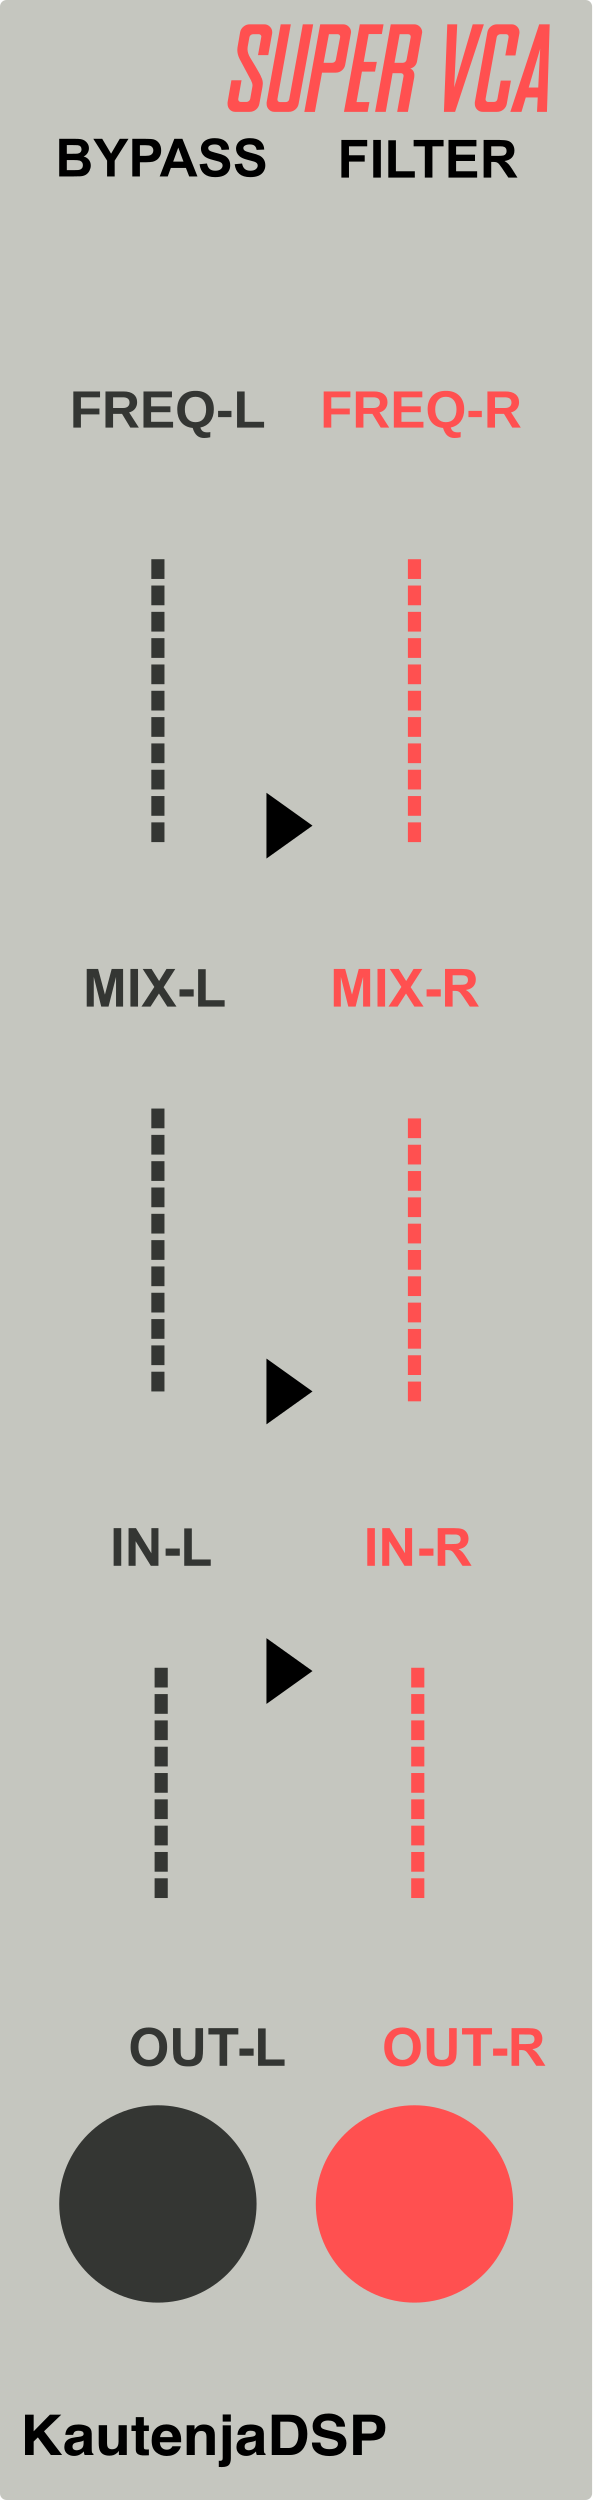
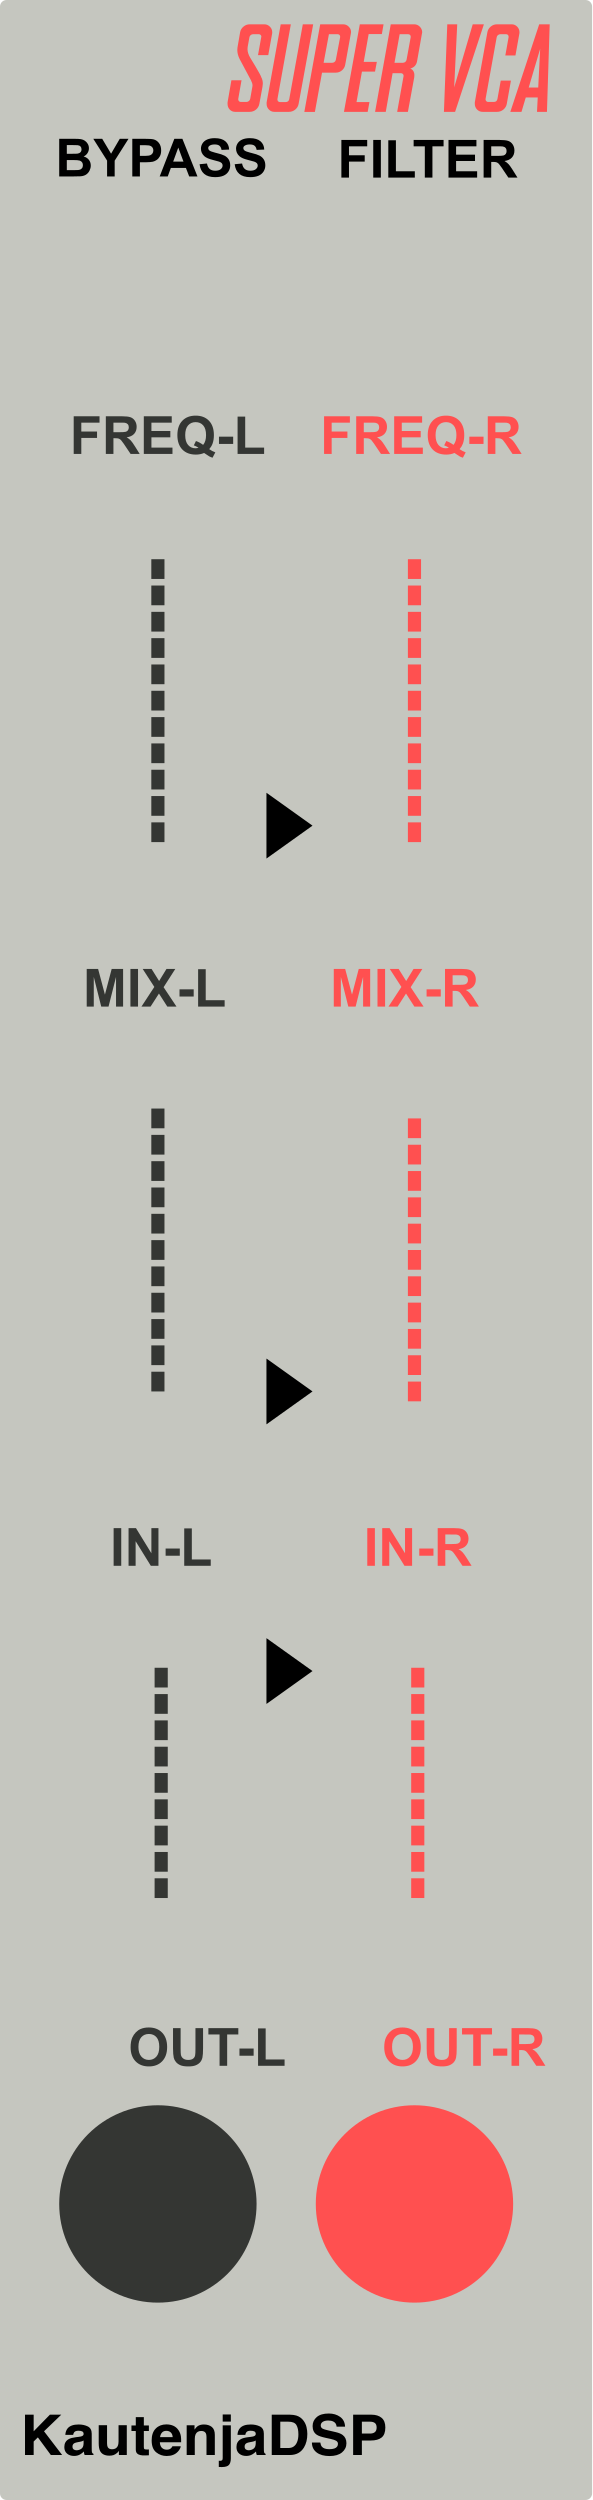
<svg xmlns="http://www.w3.org/2000/svg" width="90px" height="380px" viewBox="0 0 90 380" version="1.1">
  <g id="SuperVCA" stroke="none" stroke-width="1" fill="none" fill-rule="evenodd">
    <g id="bg" fill-rule="nonzero">
      <rect id="Background" fill="#C5C6BF" x="0" y="0" width="90" height="380" rx="1" />
      <g id="Logo/Panel/LightMode" transform="translate(2, 365)" fill="#000000">
        <g id="Logo/Print/LightMode" transform="translate(0, -0)">
          <path d="M1.802,2.032 L3.117,2.032 L3.117,4.556 L5.585,2.032 L7.312,2.032 L4.692,4.556 L7.447,8.161 L5.729,8.161 L3.755,5.483 L3.117,6.111 L3.117,8.161 L1.802,8.161 L1.802,2.032 Z M10.705,5.957 C10.627,6.005 10.548,6.043 10.468,6.072 C10.389,6.101 10.28,6.128 10.141,6.153 L9.863,6.203 C9.603,6.247 9.416,6.301 9.304,6.365 C9.113,6.473 9.017,6.641 9.017,6.868 C9.017,7.07 9.076,7.217 9.193,7.307 C9.31,7.397 9.452,7.442 9.62,7.442 C9.886,7.442 10.131,7.367 10.356,7.217 C10.58,7.068 10.696,6.795 10.705,6.398 L10.705,5.957 Z M9.954,5.404 C10.183,5.377 10.346,5.342 10.445,5.3 C10.621,5.228 10.709,5.116 10.709,4.964 C10.709,4.778 10.642,4.65 10.507,4.579 C10.373,4.508 10.176,4.473 9.915,4.473 C9.623,4.473 9.416,4.542 9.295,4.681 C9.208,4.783 9.15,4.922 9.121,5.097 L7.928,5.097 C7.954,4.7 8.07,4.374 8.275,4.119 C8.602,3.72 9.163,3.521 9.959,3.521 C10.476,3.521 10.936,3.619 11.338,3.816 C11.74,4.013 11.941,4.384 11.941,4.93 L11.941,7.009 C11.941,7.154 11.944,7.328 11.95,7.533 C11.959,7.689 11.983,7.794 12.024,7.849 C12.064,7.905 12.125,7.951 12.206,7.987 L12.206,8.161 L10.861,8.161 C10.823,8.07 10.797,7.984 10.783,7.903 C10.768,7.823 10.757,7.732 10.748,7.629 C10.578,7.806 10.381,7.958 10.158,8.082 C9.892,8.229 9.591,8.303 9.256,8.303 C8.828,8.303 8.474,8.186 8.195,7.951 C7.916,7.717 7.776,7.385 7.776,6.955 C7.776,6.398 8.001,5.995 8.449,5.745 C8.695,5.61 9.056,5.512 9.533,5.454 L9.954,5.404 Z M14.271,3.629 L14.271,6.361 C14.271,6.619 14.303,6.813 14.366,6.943 C14.479,7.173 14.701,7.288 15.03,7.288 C15.453,7.288 15.742,7.124 15.898,6.797 C15.979,6.62 16.019,6.386 16.019,6.095 L16.019,3.629 L17.273,3.629 L17.273,8.161 L16.071,8.161 L16.071,7.521 L16.056,7.541 C16.041,7.562 16.017,7.597 15.985,7.646 C15.938,7.715 15.883,7.776 15.82,7.829 C15.626,7.995 15.439,8.109 15.258,8.17 C15.077,8.231 14.865,8.261 14.622,8.261 C13.923,8.261 13.451,8.02 13.208,7.538 C13.072,7.271 13.004,6.879 13.004,6.361 L13.004,3.629 L14.271,3.629 Z M17.98,4.514 L17.98,3.67 L18.64,3.67 L18.64,2.406 L19.863,2.406 L19.863,3.67 L20.631,3.67 L20.631,4.514 L19.863,4.514 L19.863,6.91 C19.863,7.095 19.888,7.211 19.937,7.257 C19.986,7.303 20.137,7.325 20.388,7.325 C20.426,7.325 20.466,7.325 20.508,7.323 C20.549,7.322 20.591,7.32 20.631,7.317 L20.631,8.203 L20.045,8.224 C19.461,8.243 19.062,8.146 18.848,7.933 C18.709,7.797 18.64,7.587 18.64,7.305 L18.64,4.514 L17.98,4.514 Z M23.291,4.485 C23.004,4.485 22.782,4.571 22.625,4.743 C22.467,4.915 22.368,5.148 22.327,5.442 L24.249,5.442 C24.229,5.129 24.13,4.891 23.952,4.729 C23.774,4.566 23.554,4.485 23.291,4.485 Z M23.291,3.508 C23.684,3.508 24.038,3.579 24.354,3.72 C24.669,3.862 24.929,4.085 25.134,4.39 C25.32,4.659 25.44,4.971 25.495,5.325 C25.526,5.533 25.539,5.833 25.534,6.224 L22.297,6.224 C22.314,6.678 22.463,6.997 22.744,7.18 C22.915,7.294 23.12,7.35 23.36,7.35 C23.615,7.35 23.821,7.281 23.98,7.143 C24.067,7.068 24.144,6.964 24.21,6.831 L25.473,6.831 C25.441,7.1 25.295,7.373 25.035,7.65 C24.63,8.091 24.063,8.311 23.334,8.311 C22.732,8.311 22.202,8.125 21.742,7.754 C21.282,7.382 21.052,6.778 21.052,5.941 C21.052,5.156 21.26,4.555 21.675,4.136 C22.09,3.717 22.628,3.508 23.291,3.508 Z M28.987,3.521 C29.476,3.521 29.876,3.643 30.187,3.889 C30.497,4.134 30.653,4.541 30.653,5.109 L30.653,8.161 L29.386,8.161 L29.386,5.404 C29.386,5.166 29.353,4.983 29.286,4.855 C29.165,4.623 28.933,4.506 28.592,4.506 C28.173,4.506 27.885,4.677 27.729,5.018 C27.648,5.198 27.607,5.428 27.607,5.708 L27.607,8.161 L26.375,8.161 L26.375,3.637 L27.568,3.637 L27.568,4.298 C27.727,4.065 27.878,3.898 28.02,3.795 C28.274,3.612 28.597,3.521 28.987,3.521 Z M33.087,3.088 L31.85,3.088 L31.85,1.995 L33.087,1.995 L33.087,3.088 Z M31.256,9.978 L31.256,9.03 L31.392,9.04 L31.392,9.04 L31.403,9.041 C31.432,9.042 31.458,9.043 31.482,9.043 C31.603,9.043 31.695,9.014 31.757,8.958 C31.819,8.901 31.85,8.791 31.85,8.627 L31.85,3.65 L33.087,3.65 L33.087,8.648 C33.087,9.105 32.993,9.443 32.805,9.662 C32.623,9.874 32.272,9.984 31.751,9.991 L31.699,9.991 C31.677,9.991 31.65,9.99 31.616,9.99 L31.346,9.981 C31.317,9.98 31.287,9.979 31.256,9.978 Z M36.87,5.957 C36.792,6.005 36.713,6.043 36.633,6.072 C36.554,6.101 36.445,6.128 36.306,6.153 L36.028,6.203 C35.768,6.247 35.581,6.301 35.469,6.365 C35.278,6.473 35.182,6.641 35.182,6.868 C35.182,7.07 35.241,7.217 35.358,7.307 C35.475,7.397 35.618,7.442 35.785,7.442 C36.051,7.442 36.297,7.367 36.521,7.217 C36.745,7.068 36.861,6.795 36.87,6.398 L36.87,5.957 Z M36.119,5.404 C36.348,5.377 36.511,5.342 36.61,5.3 C36.786,5.228 36.874,5.116 36.874,4.964 C36.874,4.778 36.807,4.65 36.673,4.579 C36.538,4.508 36.341,4.473 36.08,4.473 C35.788,4.473 35.581,4.542 35.46,4.681 C35.373,4.783 35.315,4.922 35.286,5.097 L34.093,5.097 C34.119,4.7 34.235,4.374 34.44,4.119 C34.767,3.72 35.328,3.521 36.124,3.521 C36.641,3.521 37.101,3.619 37.503,3.816 C37.905,4.013 38.106,4.384 38.106,4.93 L38.106,7.009 C38.106,7.154 38.109,7.328 38.115,7.533 C38.124,7.689 38.148,7.794 38.189,7.849 C38.229,7.905 38.29,7.951 38.371,7.987 L38.371,8.161 L37.026,8.161 C36.988,8.07 36.962,7.984 36.948,7.903 C36.934,7.823 36.922,7.732 36.913,7.629 C36.743,7.806 36.546,7.958 36.323,8.082 C36.057,8.229 35.756,8.303 35.421,8.303 C34.993,8.303 34.639,8.186 34.36,7.951 C34.081,7.717 33.941,7.385 33.941,6.955 C33.941,6.398 34.166,5.995 34.614,5.745 C34.86,5.61 35.221,5.512 35.699,5.454 L36.119,5.404 Z M40.601,3.097 L40.601,7.097 L41.833,7.097 C42.464,7.097 42.903,6.799 43.152,6.203 C43.288,5.876 43.356,5.486 43.356,5.034 C43.356,4.411 43.254,3.932 43.05,3.598 C42.846,3.264 42.44,3.097 41.833,3.097 L40.601,3.097 Z M42.059,2.032 C42.455,2.038 42.785,2.082 43.048,2.165 C43.496,2.306 43.859,2.566 44.137,2.943 C44.359,3.248 44.511,3.577 44.592,3.932 C44.673,4.287 44.714,4.625 44.714,4.947 C44.714,5.762 44.543,6.452 44.202,7.018 C43.739,7.78 43.025,8.161 42.059,8.161 L39.304,8.161 L39.304,2.032 L42.059,2.032 Z M46.688,6.269 C46.728,6.549 46.808,6.759 46.926,6.897 C47.143,7.149 47.515,7.276 48.041,7.276 C48.357,7.276 48.613,7.242 48.809,7.176 C49.182,7.048 49.369,6.811 49.369,6.465 C49.369,6.262 49.276,6.106 49.091,5.995 C48.915,5.892 48.644,5.801 48.278,5.72 L47.542,5.562 C46.877,5.418 46.417,5.262 46.163,5.092 C45.732,4.81 45.516,4.368 45.516,3.766 C45.516,3.217 45.725,2.761 46.141,2.398 C46.558,2.035 47.169,1.853 47.976,1.853 C48.65,1.853 49.225,2.024 49.701,2.367 C50.177,2.709 50.426,3.206 50.449,3.857 L49.165,3.857 C49.142,3.489 48.974,3.227 48.662,3.072 C48.454,2.969 48.195,2.918 47.885,2.918 C47.541,2.918 47.266,2.984 47.061,3.117 C46.856,3.25 46.753,3.436 46.753,3.675 C46.753,3.884 46.845,4.042 47.03,4.15 L47.057,4.165 C47.181,4.234 47.442,4.315 47.839,4.407 L48.991,4.673 C49.475,4.783 49.839,4.932 50.085,5.117 C50.467,5.406 50.657,5.823 50.657,6.369 C50.657,6.929 50.434,7.394 49.987,7.764 C49.54,8.134 48.909,8.319 48.093,8.319 C47.26,8.319 46.605,8.137 46.128,7.772 C45.651,7.408 45.412,6.907 45.412,6.269 L46.688,6.269 Z M55.248,3.982 C55.248,3.663 55.16,3.436 54.985,3.3 C54.81,3.164 54.565,3.097 54.25,3.097 L53.005,3.097 L53.005,4.901 L54.25,4.901 C54.565,4.901 54.81,4.828 54.985,4.681 C55.16,4.534 55.248,4.301 55.248,3.982 Z M56.571,3.974 C56.571,4.697 56.38,5.209 55.998,5.508 C55.616,5.808 55.071,5.957 54.362,5.957 L53.005,5.957 L53.005,8.161 L51.677,8.161 L51.677,2.032 L54.462,2.032 C55.104,2.032 55.616,2.19 55.998,2.506 C56.38,2.822 56.571,3.311 56.571,3.974 Z" id="KautenjaDSP" />
        </g>
      </g>
      <path d="M35.172,12.204 L36.712,12.204 L36.211,15.052 L36.211,15.098 C36.211,15.203 36.248,15.296 36.323,15.376 C36.397,15.457 36.486,15.497 36.592,15.497 L37.445,15.497 C37.581,15.497 37.705,15.454 37.816,15.367 C37.934,15.274 38.005,15.163 38.03,15.033 L38.364,13.159 C38.376,13.104 38.382,13.045 38.382,12.983 C38.382,12.771 38.3,12.504 38.137,12.183 L36.425,8.975 L36.425,8.975 C36.19,8.511 36.072,8.057 36.072,7.611 L36.072,7.528 C36.072,7.423 36.081,7.314 36.1,7.203 L36.499,4.902 C36.561,4.556 36.734,4.268 37.018,4.04 C37.29,3.811 37.603,3.696 37.955,3.696 L40.182,3.696 C40.504,3.696 40.782,3.814 41.017,4.049 C41.258,4.284 41.379,4.575 41.379,4.921 C41.379,4.975 41.376,5.021 41.37,5.061 L40.776,8.381 L39.217,8.381 L39.709,5.635 C39.721,5.617 39.727,5.592 39.727,5.561 C39.727,5.468 39.687,5.382 39.607,5.301 C39.526,5.233 39.434,5.199 39.328,5.199 L38.475,5.199 C38.339,5.199 38.218,5.243 38.113,5.329 C38.008,5.41 37.943,5.512 37.918,5.635 L37.649,7.11 C37.631,7.222 37.621,7.336 37.621,7.454 C37.621,7.887 37.764,8.335 38.048,8.799 L38.831,10.095 C39.381,11.022 39.673,11.567 39.709,11.73 C39.87,12.027 39.95,12.352 39.95,12.705 C39.944,12.865 39.925,13.035 39.894,13.215 L39.421,15.785 C39.359,16.131 39.189,16.422 38.911,16.657 C38.633,16.886 38.314,17 37.955,17 L35.738,17 C35.41,17 35.135,16.882 34.912,16.647 C34.696,16.412 34.588,16.125 34.588,15.785 L34.588,15.571 L35.172,12.204 Z M42.668,3.696 L44.208,3.696 L42.167,15.07 L42.167,15.117 C42.167,15.222 42.201,15.315 42.269,15.395 C42.35,15.475 42.442,15.516 42.548,15.516 L43.401,15.516 C43.723,15.516 43.911,15.361 43.967,15.052 L46.027,3.696 L47.604,3.696 L45.386,15.803 C45.325,16.143 45.155,16.428 44.876,16.657 C44.598,16.886 44.279,17 43.921,17 L41.685,17 C41.369,17 41.097,16.882 40.868,16.647 C40.64,16.412 40.525,16.131 40.525,15.803 L40.525,15.571 L42.668,3.696 Z M48.671,3.696 L52.168,3.696 C52.496,3.696 52.777,3.817 53.012,4.058 C53.241,4.287 53.356,4.55 53.356,4.847 C53.356,4.9 53.352,4.958 53.343,5.02 L52.474,9.829 C52.413,10.181 52.246,10.472 51.973,10.701 C51.701,10.93 51.389,11.044 51.036,11.044 L48.949,11.044 L47.864,17.009 L46.259,17.009 L48.671,3.696 Z M50.498,9.541 C50.634,9.541 50.755,9.498 50.86,9.411 C50.959,9.331 51.021,9.226 51.046,9.096 L51.704,5.635 L51.704,5.58 C51.704,5.468 51.667,5.375 51.593,5.301 C51.519,5.233 51.429,5.199 51.324,5.199 L49.997,5.199 L49.19,9.541 L50.498,9.541 Z M54.692,3.696 L58.301,3.696 L58.041,5.181 L56.037,5.181 L55.285,9.402 L57.28,9.402 L57.002,10.886 L55.016,10.886 L54.191,15.516 L56.157,15.516 L55.888,17 L52.28,17 L54.692,3.696 Z M57.011,17 L59.395,3.696 L62.967,3.696 C63.289,3.696 63.567,3.814 63.802,4.049 C64.037,4.278 64.161,4.559 64.173,4.893 L63.394,9.309 C63.289,9.89 62.945,10.262 62.364,10.422 C62.58,10.503 62.744,10.645 62.856,10.849 C62.942,11.01 62.986,11.189 62.986,11.387 C62.986,11.431 62.983,11.477 62.976,11.526 L62.972,11.683 C62.971,11.704 62.969,11.723 62.967,11.74 L62.002,17 L60.369,17 L61.344,11.554 L61.344,11.508 C61.344,11.403 61.306,11.313 61.232,11.239 C61.158,11.165 61.068,11.127 60.963,11.127 L59.674,11.127 L58.635,17 L57.011,17 Z M59.961,9.541 L61.251,9.541 C61.387,9.541 61.507,9.495 61.613,9.402 C61.712,9.315 61.773,9.207 61.798,9.077 L62.429,5.635 L62.429,5.58 C62.429,5.468 62.392,5.375 62.318,5.301 C62.237,5.233 62.141,5.199 62.03,5.199 L60.75,5.199 L59.961,9.541 Z M67.986,3.696 L69.498,3.696 L69.034,13.28 L71.855,3.696 L73.552,3.696 L69.174,17 L67.476,17 L67.986,3.696 Z M77.783,3.696 C78.105,3.696 78.38,3.814 78.609,4.049 C78.844,4.284 78.961,4.571 78.961,4.912 C78.961,4.969 78.958,5.019 78.953,5.06 L78.349,8.428 L76.809,8.428 L77.31,5.635 L77.31,5.58 C77.31,5.468 77.273,5.375 77.198,5.301 C77.124,5.233 77.031,5.199 76.92,5.199 L76.057,5.199 C75.927,5.199 75.807,5.243 75.696,5.329 C75.59,5.41 75.525,5.512 75.501,5.635 L73.803,15.052 L73.803,15.098 C73.803,15.203 73.84,15.296 73.914,15.376 C73.989,15.457 74.081,15.497 74.193,15.497 L75.046,15.497 C75.368,15.497 75.556,15.342 75.612,15.033 L76.113,12.25 L77.662,12.25 L77.031,15.785 C76.97,16.131 76.796,16.422 76.512,16.657 C76.234,16.886 75.918,17 75.566,17 L73.348,17 C73.021,17 72.742,16.882 72.513,16.647 C72.285,16.406 72.17,16.119 72.17,15.785 L72.17,15.553 L74.081,4.902 C74.143,4.556 74.313,4.268 74.592,4.04 C74.87,3.811 75.182,3.696 75.529,3.696 L77.783,3.696 Z M83.553,3.696 L83.136,17 L81.624,17 L81.735,14.811 L79.917,14.811 L79.267,17 L77.57,17 L81.958,3.696 L83.553,3.696 Z M82.106,7.417 L80.362,13.308 L81.809,13.308 L82.106,7.417 Z" id="SuperVCA" fill="#FF5050" />
    </g>
    <g id="OUT" transform="translate(9, 303)">
      <g id="OUT-R" transform="translate(39, 0)" fill="#FF5050">
        <circle id="Oval" cx="15" cy="32" r="15" />
        <path d="M10.404,8.172 C10.404,7.589 10.492,7.099 10.666,6.703 C10.796,6.411 10.974,6.15 11.199,5.918 C11.424,5.686 11.671,5.514 11.939,5.402 C12.296,5.251 12.708,5.176 13.174,5.176 C14.018,5.176 14.693,5.437 15.199,5.961 C15.706,6.484 15.959,7.212 15.959,8.145 C15.959,9.069 15.708,9.792 15.205,10.314 C14.702,10.837 14.031,11.098 13.189,11.098 C12.338,11.098 11.661,10.838 11.158,10.318 C10.656,9.799 10.404,9.083 10.404,8.172 Z M11.596,8.133 C11.596,8.781 11.745,9.273 12.045,9.607 C12.344,9.942 12.725,10.109 13.186,10.109 C13.646,10.109 14.025,9.943 14.32,9.611 C14.616,9.279 14.764,8.781 14.764,8.117 C14.764,7.461 14.62,6.971 14.332,6.648 C14.044,6.326 13.662,6.164 13.186,6.164 C12.709,6.164 12.325,6.327 12.033,6.654 C11.742,6.981 11.596,7.474 11.596,8.133 Z M16.854,5.273 L18.01,5.273 L18.01,8.375 C18.01,8.867 18.024,9.186 18.053,9.332 C18.102,9.566 18.22,9.755 18.406,9.896 C18.592,10.038 18.847,10.109 19.17,10.109 C19.498,10.109 19.745,10.042 19.912,9.908 C20.079,9.774 20.179,9.609 20.213,9.414 C20.247,9.219 20.264,8.895 20.264,8.441 L20.264,5.273 L21.42,5.273 L21.42,8.281 C21.42,8.969 21.389,9.454 21.326,9.738 C21.264,10.022 21.148,10.262 20.98,10.457 C20.812,10.652 20.588,10.808 20.307,10.924 C20.025,11.04 19.658,11.098 19.205,11.098 C18.658,11.098 18.243,11.035 17.961,10.908 C17.678,10.782 17.455,10.618 17.291,10.416 C17.127,10.214 17.019,10.003 16.967,9.781 C16.891,9.453 16.854,8.969 16.854,8.328 L16.854,5.273 Z M23.928,11 L23.928,6.242 L22.229,6.242 L22.229,5.273 L26.779,5.273 L26.779,6.242 L25.084,6.242 L25.084,11 L23.928,11 Z M32.186,5.273 C32.798,5.273 33.242,5.325 33.52,5.428 C33.797,5.531 34.019,5.714 34.186,5.977 C34.352,6.24 34.436,6.54 34.436,6.879 C34.436,7.309 34.309,7.663 34.057,7.943 C33.804,8.223 33.426,8.4 32.924,8.473 C33.174,8.618 33.38,8.779 33.543,8.953 C33.706,9.128 33.925,9.437 34.201,9.883 L34.9,11 L33.518,11 L32.477,9.451 C32.289,9.179 32.154,8.999 32.072,8.912 C31.963,8.796 31.847,8.717 31.725,8.674 C31.627,8.639 31.483,8.619 31.293,8.612 L30.908,8.609 L30.908,11 L29.752,11 L29.752,5.273 L32.186,5.273 Z M29.107,8.375 L29.107,9.473 L26.951,9.473 L26.951,8.375 L29.107,8.375 Z M30.908,6.242 L30.908,7.695 L31.941,7.694 C32.393,7.69 32.68,7.667 32.803,7.625 C32.941,7.578 33.049,7.497 33.127,7.383 C33.205,7.268 33.244,7.125 33.244,6.953 C33.244,6.76 33.193,6.605 33.09,6.486 C32.987,6.368 32.842,6.293 32.654,6.262 C32.607,6.255 32.514,6.25 32.373,6.247 L32.259,6.245 L30.908,6.242 Z" fill-rule="nonzero" />
      </g>
      <g id="OUT-L" fill="#343633">
        <circle id="Oval-Copy" cx="15" cy="32" r="15" />
        <path d="M10.85,8.172 C10.85,7.589 10.937,7.099 11.111,6.703 C11.242,6.411 11.419,6.15 11.645,5.918 C11.87,5.686 12.117,5.514 12.385,5.402 C12.742,5.251 13.153,5.176 13.619,5.176 C14.463,5.176 15.138,5.437 15.645,5.961 C16.151,6.484 16.404,7.212 16.404,8.145 C16.404,9.069 16.153,9.792 15.65,10.314 C15.148,10.837 14.476,11.098 13.635,11.098 C12.783,11.098 12.106,10.838 11.604,10.318 C11.101,9.799 10.85,9.083 10.85,8.172 Z M12.041,8.133 C12.041,8.781 12.191,9.273 12.49,9.607 C12.79,9.942 13.17,10.109 13.631,10.109 C14.092,10.109 14.47,9.943 14.766,9.611 C15.061,9.279 15.209,8.781 15.209,8.117 C15.209,7.461 15.065,6.971 14.777,6.648 C14.49,6.326 14.107,6.164 13.631,6.164 C13.154,6.164 12.77,6.327 12.479,6.654 C12.187,6.981 12.041,7.474 12.041,8.133 Z M17.299,5.273 L18.455,5.273 L18.455,8.375 C18.455,8.867 18.469,9.186 18.498,9.332 C18.548,9.566 18.665,9.755 18.852,9.896 C19.038,10.038 19.292,10.109 19.615,10.109 C19.943,10.109 20.191,10.042 20.357,9.908 C20.524,9.774 20.624,9.609 20.658,9.414 C20.692,9.219 20.709,8.895 20.709,8.441 L20.709,5.273 L21.865,5.273 L21.865,8.281 C21.865,8.969 21.834,9.454 21.771,9.738 C21.709,10.022 21.594,10.262 21.426,10.457 C21.258,10.652 21.033,10.808 20.752,10.924 C20.471,11.04 20.104,11.098 19.65,11.098 C19.104,11.098 18.689,11.035 18.406,10.908 C18.124,10.782 17.9,10.618 17.736,10.416 C17.572,10.214 17.464,10.003 17.412,9.781 C17.337,9.453 17.299,8.969 17.299,8.328 L17.299,5.273 Z M24.373,11 L24.373,6.242 L22.674,6.242 L22.674,5.273 L27.225,5.273 L27.225,6.242 L25.529,6.242 L25.529,11 L24.373,11 Z M27.396,9.473 L27.396,8.375 L29.553,8.375 L29.553,9.473 L27.396,9.473 Z M30.225,11 L30.225,5.32 L31.381,5.32 L31.381,10.035 L34.256,10.035 L34.256,11 L30.225,11 Z" fill-rule="nonzero" />
      </g>
    </g>
    <g id="IN" transform="translate(8, 227)">
      <g id="IN-R" transform="translate(39, 0)" fill="#FF5050" fill-rule="nonzero">
        <path d="M17.5,26.5 L15.5,26.5 L15.5,29.5 L17.5,29.5 L17.5,26.5 Z M17.5,30.5 L15.5,30.5 L15.5,33.5 L17.5,33.5 L17.5,30.5 Z M17.5,34.5 L15.5,34.5 L15.5,37.5 L17.5,37.5 L17.5,34.5 Z M17.5,38.5 L15.5,38.5 L15.5,41.5 L17.5,41.5 L17.5,38.5 Z M17.5,42.5 L15.5,42.5 L15.5,45.5 L17.5,45.5 L17.5,42.5 Z M17.5,46.5 L15.5,46.5 L15.5,49.5 L17.5,49.5 L17.5,46.5 Z M17.5,50.5 L15.5,50.5 L15.5,53.5 L17.5,53.5 L17.5,50.5 Z M17.5,54.5 L15.5,54.5 L15.5,57.5 L17.5,57.5 L17.5,54.5 Z M17.5,58.5 L15.5,58.5 L15.5,61.5 L17.5,61.5 L17.5,58.5 Z" id="Line-Copy-7" />
        <path d="M8.826,11 L8.826,5.273 L9.982,5.273 L9.982,11 L8.826,11 Z M11.096,11 L11.096,5.273 L12.221,5.273 L14.564,9.098 L14.564,5.273 L15.639,5.273 L15.639,11 L14.479,11 L12.17,7.266 L12.17,11 L11.096,11 Z M21.963,5.273 C22.575,5.273 23.02,5.325 23.297,5.428 C23.574,5.531 23.796,5.714 23.963,5.977 C24.13,6.24 24.213,6.54 24.213,6.879 C24.213,7.309 24.087,7.663 23.834,7.943 C23.581,8.223 23.204,8.4 22.701,8.473 C22.951,8.618 23.158,8.779 23.32,8.953 C23.483,9.128 23.702,9.437 23.979,9.883 L24.678,11 L23.295,11 L22.459,9.754 C22.162,9.309 21.959,9.028 21.85,8.912 C21.74,8.796 21.624,8.717 21.502,8.674 C21.404,8.639 21.26,8.619 21.071,8.612 L20.686,8.609 L20.686,11 L19.529,11 L19.529,5.273 L21.963,5.273 Z M18.885,8.375 L18.885,9.473 L16.729,9.473 L16.729,8.375 L18.885,8.375 Z M20.686,6.242 L20.686,7.695 L21.718,7.694 C22.17,7.69 22.457,7.667 22.58,7.625 C22.718,7.578 22.826,7.497 22.904,7.383 C22.982,7.268 23.021,7.125 23.021,6.953 C23.021,6.76 22.97,6.605 22.867,6.486 C22.764,6.368 22.619,6.293 22.432,6.262 C22.385,6.255 22.291,6.25 22.15,6.247 L22.036,6.245 L20.686,6.242 Z" />
      </g>
      <polygon id="Triangle-Copy-6" fill="#000000" transform="translate(36, 27) scale(1, -1) rotate(-270) translate(-36, -27) " points="36 23.5 41 30.5 31 30.5" />
      <g id="IN-L" fill="#343633" fill-rule="nonzero">
        <path d="M17.5,26.5 L15.5,26.5 L15.5,29.5 L17.5,29.5 L17.5,26.5 Z M17.5,30.5 L15.5,30.5 L15.5,33.5 L17.5,33.5 L17.5,30.5 Z M17.5,34.5 L15.5,34.5 L15.5,37.5 L17.5,37.5 L17.5,34.5 Z M17.5,38.5 L15.5,38.5 L15.5,41.5 L17.5,41.5 L17.5,38.5 Z M17.5,42.5 L15.5,42.5 L15.5,45.5 L17.5,45.5 L17.5,42.5 Z M17.5,46.5 L15.5,46.5 L15.5,49.5 L17.5,49.5 L17.5,46.5 Z M17.5,50.5 L15.5,50.5 L15.5,53.5 L17.5,53.5 L17.5,50.5 Z M17.5,54.5 L15.5,54.5 L15.5,57.5 L17.5,57.5 L17.5,54.5 Z M17.5,58.5 L15.5,58.5 L15.5,61.5 L17.5,61.5 L17.5,58.5 Z" id="Line-Copy-5" />
        <path d="M9.271,11 L9.271,5.273 L10.428,5.273 L10.428,11 L9.271,11 Z M11.541,11 L11.541,5.273 L12.666,5.273 L15.01,9.098 L15.01,5.273 L16.084,5.273 L16.084,11 L14.924,11 L12.615,7.266 L12.615,11 L11.541,11 Z M17.174,9.473 L17.174,8.375 L19.33,8.375 L19.33,9.473 L17.174,9.473 Z M20.002,11 L20.002,5.32 L21.158,5.32 L21.158,10.035 L24.033,10.035 L24.033,11 L20.002,11 Z" />
      </g>
    </g>
    <g id="MIX" transform="translate(7, 142)">
      <g id="MIX-R" transform="translate(38, 0)" fill="#FF5050" fill-rule="nonzero">
        <path d="M19,28 L17,28 L17,31 L19,31 L19,28 Z M19,32 L17,32 L17,35 L19,35 L19,32 Z M19,36 L17,36 L17,39 L19,39 L19,36 Z M19,40 L17,40 L17,43 L19,43 L19,40 Z M19,44 L17,44 L17,47 L19,47 L19,44 Z M19,48 L17,48 L17,51 L19,51 L19,48 Z M19,52 L17,52 L17,55 L19,55 L19,52 Z M19,56 L17,56 L17,59 L19,59 L19,56 Z M19,60 L17,60 L17,63 L19,63 L19,60 Z M19,64 L17,64 L17,67 L19,67 L19,64 Z M19,68 L17,68 L17,71 L19,71 L19,68 Z" id="Line" />
        <path d="M5.734,11 L5.734,5.273 L7.465,5.273 L8.504,9.18 L9.531,5.273 L11.266,5.273 L11.266,11 L10.191,11 L10.191,6.492 L9.055,11 L7.941,11 L6.809,6.492 L6.809,11 L5.734,11 Z M12.379,11 L12.379,5.273 L13.535,5.273 L13.535,11 L12.379,11 Z M14.055,11 L16.012,8.012 L14.238,5.273 L15.59,5.273 L16.738,7.113 L17.863,5.273 L19.203,5.273 L17.422,8.055 L19.379,11 L17.984,11 L16.715,9.02 L15.441,11 L14.055,11 Z M25.074,5.273 C25.686,5.273 26.131,5.325 26.408,5.428 C26.686,5.531 26.908,5.714 27.074,5.977 C27.241,6.24 27.324,6.54 27.324,6.879 C27.324,7.309 27.198,7.663 26.945,7.943 C26.693,8.223 26.315,8.4 25.812,8.473 C26.063,8.618 26.269,8.779 26.432,8.953 C26.571,9.103 26.752,9.352 26.975,9.7 L27.789,11 L26.406,11 L25.365,9.451 C25.178,9.179 25.043,8.999 24.961,8.912 C24.852,8.796 24.736,8.717 24.613,8.674 C24.515,8.639 24.372,8.619 24.182,8.612 L23.797,8.609 L23.797,11 L22.641,11 L22.641,5.273 L25.074,5.273 Z M21.996,8.375 L21.996,9.473 L19.84,9.473 L19.84,8.375 L21.996,8.375 Z M23.797,6.242 L23.797,7.695 L24.83,7.694 C25.281,7.69 25.569,7.667 25.691,7.625 C25.829,7.578 25.937,7.497 26.016,7.383 C26.094,7.268 26.133,7.125 26.133,6.953 C26.133,6.76 26.081,6.605 25.979,6.486 C25.876,6.368 25.73,6.293 25.543,6.262 C25.496,6.255 25.402,6.25 25.262,6.247 L25.147,6.245 L23.797,6.242 Z" />
      </g>
      <polygon id="Triangle-Copy-7" fill="#000000" transform="translate(37, 69.5) scale(1, -1) rotate(-270) translate(-37, -69.5) " points="37 66 42 73 32 73" />
      <g id="MIX-L" fill="#343633" fill-rule="nonzero">
        <path d="M18,26.5 L16,26.5 L16,29.5 L18,29.5 L18,26.5 Z M18,30.5 L16,30.5 L16,33.5 L18,33.5 L18,30.5 Z M18,34.5 L16,34.5 L16,37.5 L18,37.5 L18,34.5 Z M18,38.5 L16,38.5 L16,41.5 L18,41.5 L18,38.5 Z M18,42.5 L16,42.5 L16,45.5 L18,45.5 L18,42.5 Z M18,46.5 L16,46.5 L16,49.5 L18,49.5 L18,46.5 Z M18,50.5 L16,50.5 L16,53.5 L18,53.5 L18,50.5 Z M18,54.5 L16,54.5 L16,57.5 L18,57.5 L18,54.5 Z M18,58.5 L16,58.5 L16,61.5 L18,61.5 L18,58.5 Z M18,62.5 L16,62.5 L16,65.5 L18,65.5 L18,62.5 Z M18,66.5 L16,66.5 L16,69.5 L18,69.5 L18,66.5 Z" id="Line-Copy" />
        <path d="M6.18,11 L6.18,5.273 L7.91,5.273 L8.949,9.18 L9.977,5.273 L11.711,5.273 L11.711,11 L10.637,11 L10.637,6.492 L9.5,11 L8.387,11 L7.254,6.492 L7.254,11 L6.18,11 Z M12.824,11 L12.824,5.273 L13.98,5.273 L13.98,11 L12.824,11 Z M14.5,11 L16.457,8.012 L14.684,5.273 L16.035,5.273 L17.184,7.113 L18.309,5.273 L19.648,5.273 L17.867,8.055 L19.824,11 L18.43,11 L17.16,9.02 L15.887,11 L14.5,11 Z M20.285,9.473 L20.285,8.375 L22.441,8.375 L22.441,9.473 L20.285,9.473 Z M23.113,11 L23.113,5.32 L24.27,5.32 L24.27,10.035 L27.145,10.035 L27.145,11 L23.113,11 Z" />
      </g>
    </g>
-     <g id="FREQ" transform="translate(9, 58)">
-       <g id="FREQ-R" transform="translate(32, 0)" fill="#FF5050">
-         <path d="M23,27 L21,27 L21,30 L23,30 L23,27 Z M23,31 L21,31 L21,34 L23,34 L23,31 Z M23,35 L21,35 L21,38 L23,38 L23,35 Z M23,39 L21,39 L21,42 L23,42 L23,39 Z M23,43 L21,43 L21,46 L23,46 L23,43 Z M23,47 L21,47 L21,50 L23,50 L23,47 Z M23,51 L21,51 L21,54 L23,54 L23,51 Z M23,55 L21,55 L21,58 L23,58 L23,55 Z M23,59 L21,59 L21,62 L23,62 L23,59 Z M23,63 L21,63 L21,66 L23,66 L23,63 Z M23,67 L21,67 L21,70 L23,70 L23,67 Z" id="Line" fill-rule="nonzero" />
-         <text font-family="Arial-BoldMT, Arial" font-size="8" font-weight="bold">
-           <tspan x="7.668" y="7">FREQ-R</tspan>
-         </text>
+     <g id="FREQ" transform="translate(11, 63)">
+       <g id="FREQ-R" transform="translate(38, 0)" fill="#FF5050" fill-rule="nonzero">
+         <path d="M15,22 L13,22 L13,25 L15,25 L15,22 Z M15,26 L13,26 L13,29 L15,29 L15,26 Z M15,30 L13,30 L13,33 L15,33 L15,30 Z M15,34 L13,34 L13,37 L15,37 L15,34 Z M15,38 L13,38 L13,41 L15,41 L15,38 Z M15,42 L13,42 L13,45 L15,45 L15,42 Z M15,46 L13,46 L13,49 L15,49 L15,46 Z M15,50 L13,50 L13,53 L15,53 L15,50 Z M15,54 L13,54 L13,57 L15,57 L15,54 Z M15,58 L13,58 L13,61 L15,61 L15,58 Z M15,62 L13,62 L13,65 L15,65 L15,62 Z" id="Line" />
+         <path d="M0.258,6 L0.258,0.273 L4.184,0.273 L4.184,1.242 L1.414,1.242 L1.414,2.598 L3.805,2.598 L3.805,3.566 L1.414,3.566 L1.414,6 L0.258,6 Z M5.141,6 L5.141,0.273 L7.574,0.273 C8.186,0.273 8.631,0.325 8.908,0.428 C9.186,0.531 9.408,0.714 9.574,0.977 C9.741,1.24 9.824,1.54 9.824,1.879 C9.824,2.309 9.698,2.663 9.445,2.943 C9.193,3.223 8.815,3.4 8.312,3.473 C8.563,3.618 8.769,3.779 8.932,3.953 C9.071,4.103 9.252,4.352 9.475,4.7 L10.289,6 L8.906,6 L7.865,4.451 C7.678,4.179 7.543,3.999 7.461,3.912 C7.352,3.796 7.236,3.717 7.113,3.674 C7.015,3.639 6.872,3.619 6.682,3.612 L6.297,3.609 L6.297,6 L5.141,6 Z M6.297,1.242 L6.297,2.695 L7.152,2.695 C7.707,2.695 8.053,2.672 8.191,2.625 C8.329,2.578 8.437,2.497 8.516,2.383 C8.594,2.268 8.633,2.125 8.633,1.953 C8.633,1.76 8.581,1.605 8.479,1.486 C8.376,1.368 8.23,1.293 8.043,1.262 L7.858,1.25 C7.741,1.246 7.577,1.243 7.366,1.242 L6.297,1.242 Z M10.914,6 L10.914,0.273 L15.16,0.273 L15.16,1.242 L12.07,1.242 L12.07,2.512 L14.945,2.512 L14.945,3.477 L12.07,3.477 L12.07,5.035 L15.27,5.035 L15.27,6 L10.914,6 Z M20.859,5.273 C21.143,5.477 21.452,5.638 21.785,5.758 L21.359,6.574 C21.243,6.539 21.128,6.496 21.016,6.444 L20.848,6.359 C20.811,6.341 20.555,6.172 20.078,5.852 C19.703,6.016 19.288,6.098 18.832,6.098 C17.952,6.098 17.262,5.839 16.764,5.32 C16.265,4.802 16.016,4.074 16.016,3.137 C16.016,2.202 16.266,1.475 16.766,0.955 C17.266,0.436 17.944,0.176 18.801,0.176 C19.65,0.176 20.323,0.436 20.82,0.955 C21.318,1.475 21.566,2.202 21.566,3.137 C21.566,3.632 21.497,4.066 21.359,4.441 C21.255,4.728 21.089,5.005 20.859,5.273 Z M19.93,4.621 C20.078,4.447 20.189,4.236 20.264,3.988 C20.338,3.741 20.375,3.457 20.375,3.137 C20.375,2.475 20.229,1.981 19.938,1.654 C19.646,1.327 19.264,1.164 18.793,1.164 C18.322,1.164 17.939,1.328 17.646,1.656 C17.354,1.984 17.207,2.478 17.207,3.137 C17.207,3.806 17.354,4.307 17.646,4.639 C17.939,4.971 18.31,5.137 18.758,5.137 C18.924,5.137 19.082,5.109 19.23,5.055 C18.996,4.901 18.758,4.781 18.516,4.695 L18.84,4.035 C19.22,4.165 19.583,4.361 19.93,4.621 Z M27.574,0.273 C28.186,0.273 28.631,0.325 28.908,0.428 C29.186,0.531 29.408,0.714 29.574,0.977 C29.741,1.24 29.824,1.54 29.824,1.879 C29.824,2.309 29.698,2.663 29.445,2.943 C29.193,3.223 28.815,3.4 28.312,3.473 C28.563,3.618 28.769,3.779 28.932,3.953 C29.071,4.103 29.252,4.352 29.475,4.7 L30.289,6 L28.906,6 L27.865,4.451 C27.678,4.179 27.543,3.999 27.461,3.912 C27.352,3.796 27.236,3.717 27.113,3.674 C27.015,3.639 26.872,3.619 26.682,3.612 L26.297,3.609 L26.297,6 L25.141,6 L25.141,0.273 L27.574,0.273 Z M24.496,3.375 L24.496,4.473 L22.34,4.473 L22.34,3.375 L24.496,3.375 Z M26.297,1.242 L26.297,2.695 L27.33,2.694 C27.781,2.69 28.069,2.667 28.191,2.625 C28.329,2.578 28.437,2.497 28.516,2.383 C28.594,2.268 28.633,2.125 28.633,1.953 C28.633,1.76 28.581,1.605 28.479,1.486 C28.376,1.368 28.23,1.293 28.043,1.262 C27.996,1.255 27.902,1.25 27.762,1.247 L27.647,1.245 L26.297,1.242 Z" />
      </g>
-       <polygon id="Triangle-Copy-7" fill="#000000" transform="translate(35, 67.5) scale(1, -1) rotate(-270) translate(-35, -67.5) " points="35 64 40 71 30 71" />
-       <g id="FREQ-L" fill="#343633">
-         <path d="M16,27 L14,27 L14,30 L16,30 L16,27 Z M16,31 L14,31 L14,34 L16,34 L16,31 Z M16,35 L14,35 L14,38 L16,38 L16,35 Z M16,39 L14,39 L14,42 L16,42 L16,39 Z M16,43 L14,43 L14,46 L16,46 L16,43 Z M16,47 L14,47 L14,50 L16,50 L16,47 Z M16,51 L14,51 L14,54 L16,54 L16,51 Z M16,55 L14,55 L14,58 L16,58 L16,55 Z M16,59 L14,59 L14,62 L16,62 L16,59 Z M16,63 L14,63 L14,66 L16,66 L16,63 Z M16,67 L14,67 L14,70 L16,70 L16,67 Z" id="Line" fill-rule="nonzero" />
-         <text font-family="Arial-BoldMT, Arial" font-size="8" font-weight="bold">
-           <tspan x="1.613" y="7">FREQ-L</tspan>
-         </text>
+       <polygon id="Triangle-Copy-7" fill="#000000" transform="translate(33, 62.5) scale(1, -1) rotate(-270) translate(-33, -62.5) " points="33 59 38 66 28 66" />
+       <g id="FREQ-L" fill="#343633" fill-rule="nonzero">
+         <path d="M14,22 L12,22 L12,25 L14,25 L14,22 Z M14,26 L12,26 L12,29 L14,29 L14,26 Z M14,30 L12,30 L12,33 L14,33 L14,30 Z M14,34 L12,34 L12,37 L14,37 L14,34 Z M14,38 L12,38 L12,41 L14,41 L14,38 Z M14,42 L12,42 L12,45 L14,45 L14,42 Z M14,46 L12,46 L12,49 L14,49 L14,46 Z M14,50 L12,50 L12,53 L14,53 L14,50 Z M14,54 L12,54 L12,57 L14,57 L14,54 Z M14,58 L12,58 L12,61 L14,61 L14,58 Z M14,62 L12,62 L12,65 L14,65 L14,62 Z" id="Line" />
+         <path d="M0.203,6 L0.203,0.273 L4.129,0.273 L4.129,1.242 L1.359,1.242 L1.359,2.598 L3.75,2.598 L3.75,3.566 L1.359,3.566 L1.359,6 L0.203,6 Z M5.086,6 L5.086,0.273 L7.52,0.273 C8.132,0.273 8.576,0.325 8.854,0.428 C9.131,0.531 9.353,0.714 9.52,0.977 C9.686,1.24 9.77,1.54 9.77,1.879 C9.77,2.309 9.643,2.663 9.391,2.943 C9.138,3.223 8.76,3.4 8.258,3.473 C8.508,3.618 8.714,3.779 8.877,3.953 C9.04,4.128 9.259,4.437 9.535,4.883 L10.234,6 L8.852,6 L7.811,4.451 C7.623,4.179 7.488,3.999 7.406,3.912 C7.297,3.796 7.181,3.717 7.059,3.674 C6.961,3.639 6.817,3.619 6.627,3.612 L6.242,3.609 L6.242,6 L5.086,6 Z M6.242,1.242 L6.242,2.695 L7.098,2.695 C7.652,2.695 7.999,2.672 8.137,2.625 C8.275,2.578 8.383,2.497 8.461,2.383 C8.539,2.268 8.578,2.125 8.578,1.953 C8.578,1.76 8.527,1.605 8.424,1.486 C8.321,1.368 8.176,1.293 7.988,1.262 L7.804,1.25 C7.687,1.246 7.522,1.243 7.312,1.242 L6.242,1.242 Z M10.859,6 L10.859,0.273 L15.105,0.273 L15.105,1.242 L12.016,1.242 L12.016,2.512 L14.891,2.512 L14.891,3.477 L12.016,3.477 L12.016,5.035 L15.215,5.035 L15.215,6 L10.859,6 Z M20.805,5.273 C21.089,5.477 21.397,5.638 21.73,5.758 L21.305,6.574 C21.188,6.539 21.074,6.496 20.961,6.444 L20.793,6.359 C20.757,6.341 20.5,6.172 20.023,5.852 C19.648,6.016 19.233,6.098 18.777,6.098 C17.897,6.098 17.208,5.839 16.709,5.32 C16.21,4.802 15.961,4.074 15.961,3.137 C15.961,2.202 16.211,1.475 16.711,0.955 C17.211,0.436 17.889,0.176 18.746,0.176 C19.595,0.176 20.268,0.436 20.766,0.955 C21.263,1.475 21.512,2.202 21.512,3.137 C21.512,3.632 21.443,4.066 21.305,4.441 C21.201,4.728 21.034,5.005 20.805,5.273 Z M19.875,4.621 C20.023,4.447 20.135,4.236 20.209,3.988 C20.283,3.741 20.32,3.457 20.32,3.137 C20.32,2.475 20.174,1.981 19.883,1.654 C19.591,1.327 19.21,1.164 18.738,1.164 C18.267,1.164 17.885,1.328 17.592,1.656 C17.299,1.984 17.152,2.478 17.152,3.137 C17.152,3.806 17.299,4.307 17.592,4.639 C17.885,4.971 18.255,5.137 18.703,5.137 C18.87,5.137 19.027,5.109 19.176,5.055 C18.941,4.901 18.703,4.781 18.461,4.695 L18.785,4.035 C19.165,4.165 19.529,4.361 19.875,4.621 Z M22.285,4.473 L22.285,3.375 L24.441,3.375 L24.441,4.473 L22.285,4.473 Z M25.113,6 L25.113,0.32 L26.27,0.32 L26.27,5.035 L29.145,5.035 L29.145,6 L25.113,6 Z" />
      </g>
    </g>
    <g id="Filter-Mode" transform="translate(43, 16)" fill="#000000" fill-rule="nonzero">
      <path d="M8.889,11 L8.889,5.273 L12.814,5.273 L12.814,6.242 L10.045,6.242 L10.045,7.598 L12.436,7.598 L12.436,8.566 L10.045,8.566 L10.045,11 L8.889,11 Z M13.732,11 L13.732,5.273 L14.889,5.273 L14.889,11 L13.732,11 Z M16.021,11 L16.021,5.32 L17.178,5.32 L17.178,10.035 L20.053,10.035 L20.053,11 L16.021,11 Z M21.572,11 L21.572,6.242 L19.873,6.242 L19.873,5.273 L24.424,5.273 L24.424,6.242 L22.729,6.242 L22.729,11 L21.572,11 Z M29.416,5.273 L29.416,6.242 L26.326,6.242 L26.326,7.512 L29.201,7.512 L29.201,8.477 L26.326,8.477 L26.326,10.035 L29.525,10.035 L29.525,11 L25.17,11 L25.17,5.273 L29.416,5.273 Z M32.943,5.273 C33.555,5.273 34,5.325 34.277,5.428 C34.555,5.531 34.777,5.714 34.943,5.977 C35.11,6.24 35.193,6.54 35.193,6.879 C35.193,7.309 35.067,7.663 34.814,7.943 C34.562,8.223 34.184,8.4 33.682,8.473 C33.932,8.618 34.138,8.779 34.301,8.953 C34.44,9.103 34.621,9.352 34.844,9.7 L35.658,11 L34.275,11 L33.234,9.451 C33.047,9.179 32.912,8.999 32.83,8.912 C32.721,8.796 32.605,8.717 32.482,8.674 C32.385,8.639 32.241,8.619 32.051,8.612 L31.666,8.609 L31.666,11 L30.51,11 L30.51,5.273 L32.943,5.273 Z M31.666,6.242 L31.666,7.695 L32.699,7.694 C33.151,7.69 33.438,7.667 33.561,7.625 C33.699,7.578 33.807,7.497 33.885,7.383 C33.963,7.268 34.002,7.125 34.002,6.953 C34.002,6.76 33.951,6.605 33.848,6.486 C33.745,6.368 33.6,6.293 33.412,6.262 C33.365,6.255 33.271,6.25 33.131,6.247 L33.017,6.245 L31.666,6.242 Z" id="FILTER" />
    </g>
    <g id="Bypass" transform="translate(3, 16)" fill="#000000" fill-rule="nonzero">
      <path d="M6,10.824 L6,5.098 L8.289,5.098 C8.742,5.098 9.08,5.117 9.303,5.154 C9.525,5.192 9.725,5.271 9.9,5.391 C10.076,5.51 10.223,5.67 10.34,5.869 C10.457,6.068 10.516,6.292 10.516,6.539 C10.516,6.807 10.443,7.053 10.299,7.277 C10.154,7.501 9.958,7.669 9.711,7.781 C10.06,7.883 10.328,8.056 10.516,8.301 C10.703,8.546 10.797,8.833 10.797,9.164 C10.797,9.424 10.736,9.678 10.615,9.924 C10.494,10.17 10.329,10.367 10.119,10.514 C9.91,10.661 9.651,10.751 9.344,10.785 L9.195,10.797 C8.954,10.811 8.539,10.82 7.949,10.824 L6,10.824 Z M7.156,6.051 L7.156,7.375 L8.349,7.372 C8.551,7.369 8.686,7.364 8.754,7.355 C8.952,7.332 9.107,7.264 9.221,7.15 C9.334,7.037 9.391,6.888 9.391,6.703 C9.391,6.526 9.342,6.382 9.244,6.271 C9.146,6.161 9.001,6.094 8.809,6.07 C8.707,6.059 8.435,6.052 7.994,6.051 L7.156,6.051 Z M7.156,8.328 L7.156,9.859 L8.227,9.859 C8.643,9.859 8.908,9.848 9.02,9.824 C9.191,9.793 9.331,9.717 9.439,9.596 C9.548,9.475 9.602,9.313 9.602,9.109 C9.602,8.937 9.56,8.792 9.477,8.672 C9.393,8.552 9.273,8.465 9.115,8.41 C8.958,8.355 8.616,8.328 8.09,8.328 L7.156,8.328 Z M13.277,10.824 L13.277,8.414 L11.18,5.098 L12.535,5.098 L13.883,7.363 L15.203,5.098 L16.535,5.098 L14.43,8.422 L14.43,10.824 L13.277,10.824 Z M17.109,10.824 L17.109,5.098 L18.965,5.098 C19.668,5.098 20.126,5.126 20.34,5.184 C20.668,5.27 20.943,5.456 21.164,5.744 C21.385,6.032 21.496,6.404 21.496,6.859 C21.496,7.211 21.432,7.507 21.305,7.746 C21.177,7.986 21.015,8.174 20.818,8.311 C20.622,8.447 20.422,8.538 20.219,8.582 C19.982,8.629 19.655,8.656 19.236,8.662 L18.266,8.664 L18.266,10.824 L17.109,10.824 Z M18.266,6.066 L18.266,7.691 L18.898,7.691 L19.212,7.686 C19.497,7.675 19.697,7.646 19.812,7.602 C19.966,7.542 20.087,7.448 20.174,7.32 C20.261,7.193 20.305,7.044 20.305,6.875 C20.305,6.667 20.243,6.495 20.121,6.359 C19.999,6.224 19.844,6.139 19.656,6.105 C19.538,6.083 19.317,6.07 18.994,6.067 L18.266,6.066 Z M27.016,10.824 L25.758,10.824 L25.258,9.523 L22.969,9.523 L22.496,10.824 L21.27,10.824 L23.5,5.098 L24.723,5.098 L27.016,10.824 Z M24.887,8.559 L24.098,6.434 L23.324,8.559 L24.887,8.559 Z M27.336,8.961 L28.461,8.852 C28.529,9.229 28.666,9.507 28.873,9.684 C29.08,9.861 29.359,9.949 29.711,9.949 C30.083,9.949 30.364,9.87 30.553,9.713 C30.742,9.555 30.836,9.371 30.836,9.16 C30.836,9.025 30.796,8.91 30.717,8.814 C30.637,8.719 30.499,8.637 30.301,8.566 C30.165,8.52 29.857,8.436 29.375,8.316 C28.755,8.163 28.32,7.974 28.07,7.75 C27.719,7.435 27.543,7.051 27.543,6.598 C27.543,6.306 27.626,6.033 27.791,5.779 C27.956,5.525 28.195,5.332 28.506,5.199 C28.817,5.066 29.193,5 29.633,5 C30.352,5 30.893,5.158 31.256,5.473 C31.619,5.788 31.81,6.208 31.828,6.734 L30.672,6.785 C30.622,6.491 30.516,6.279 30.354,6.15 C30.191,6.021 29.947,5.957 29.621,5.957 C29.285,5.957 29.022,6.026 28.832,6.164 C28.71,6.253 28.648,6.371 28.648,6.52 C28.648,6.655 28.706,6.771 28.82,6.867 C28.95,6.976 29.244,7.089 29.703,7.206 L29.883,7.25 C30.445,7.383 30.861,7.52 31.131,7.662 C31.4,7.804 31.611,7.998 31.764,8.244 C31.916,8.49 31.992,8.794 31.992,9.156 C31.992,9.484 31.901,9.792 31.719,10.078 C31.536,10.365 31.279,10.577 30.945,10.717 C30.612,10.856 30.197,10.926 29.699,10.926 C28.975,10.926 28.419,10.758 28.031,10.424 C27.643,10.089 27.411,9.602 27.336,8.961 Z M32.672,8.961 L33.797,8.852 C33.865,9.229 34.002,9.507 34.209,9.684 C34.416,9.861 34.695,9.949 35.047,9.949 C35.419,9.949 35.7,9.87 35.889,9.713 C36.077,9.555 36.172,9.371 36.172,9.16 C36.172,9.025 36.132,8.91 36.053,8.814 C35.973,8.719 35.835,8.637 35.637,8.566 C35.501,8.52 35.193,8.436 34.711,8.316 C34.091,8.163 33.656,7.974 33.406,7.75 C33.055,7.435 32.879,7.051 32.879,6.598 C32.879,6.306 32.962,6.033 33.127,5.779 C33.292,5.525 33.531,5.332 33.842,5.199 C34.153,5.066 34.529,5 34.969,5 C35.688,5 36.229,5.158 36.592,5.473 C36.955,5.788 37.146,6.208 37.164,6.734 L36.008,6.785 C35.958,6.491 35.852,6.279 35.689,6.15 C35.527,6.021 35.283,5.957 34.957,5.957 C34.621,5.957 34.358,6.026 34.168,6.164 C34.046,6.253 33.984,6.371 33.984,6.52 C33.984,6.655 34.042,6.771 34.156,6.867 C34.286,6.976 34.58,7.089 35.039,7.206 L35.219,7.25 C35.781,7.383 36.197,7.52 36.467,7.662 C36.736,7.804 36.947,7.998 37.1,8.244 C37.252,8.49 37.328,8.794 37.328,9.156 C37.328,9.484 37.237,9.792 37.055,10.078 C36.872,10.365 36.615,10.577 36.281,10.717 C35.948,10.856 35.533,10.926 35.035,10.926 C34.311,10.926 33.755,10.758 33.367,10.424 C32.979,10.089 32.747,9.602 32.672,8.961 Z" id="BYPASS" />
    </g>
  </g>
</svg>
